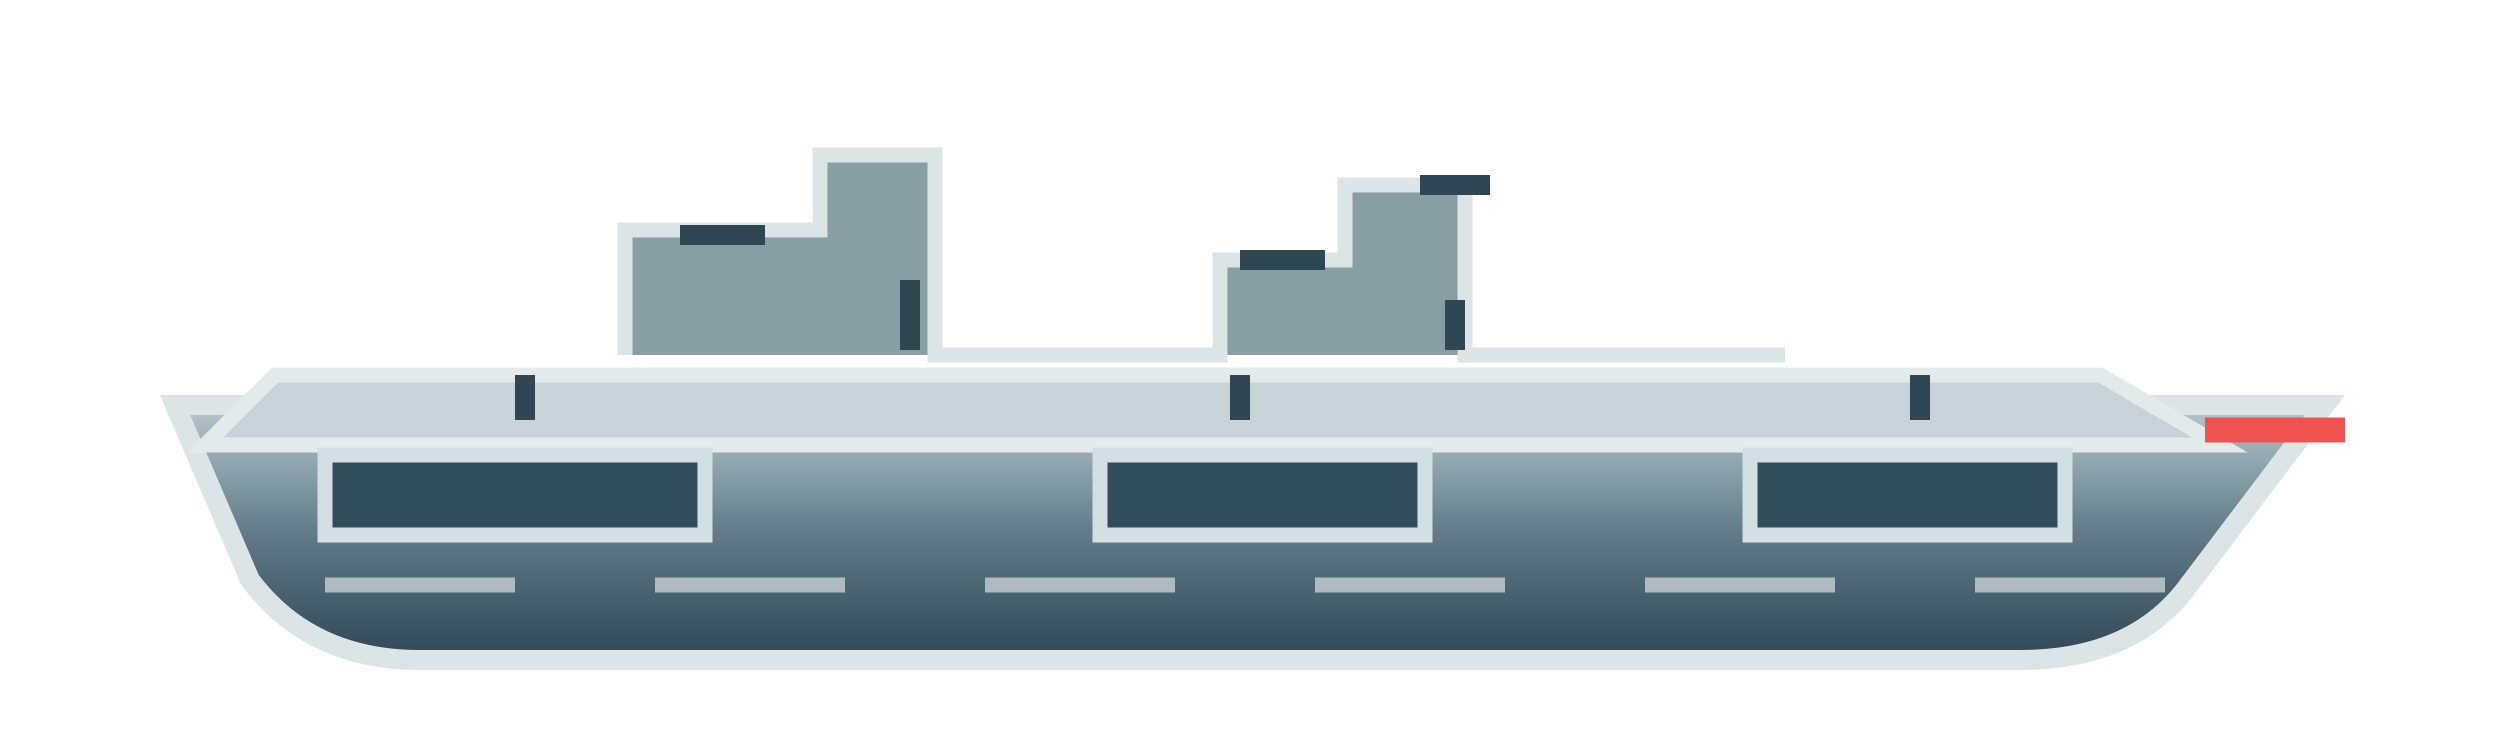
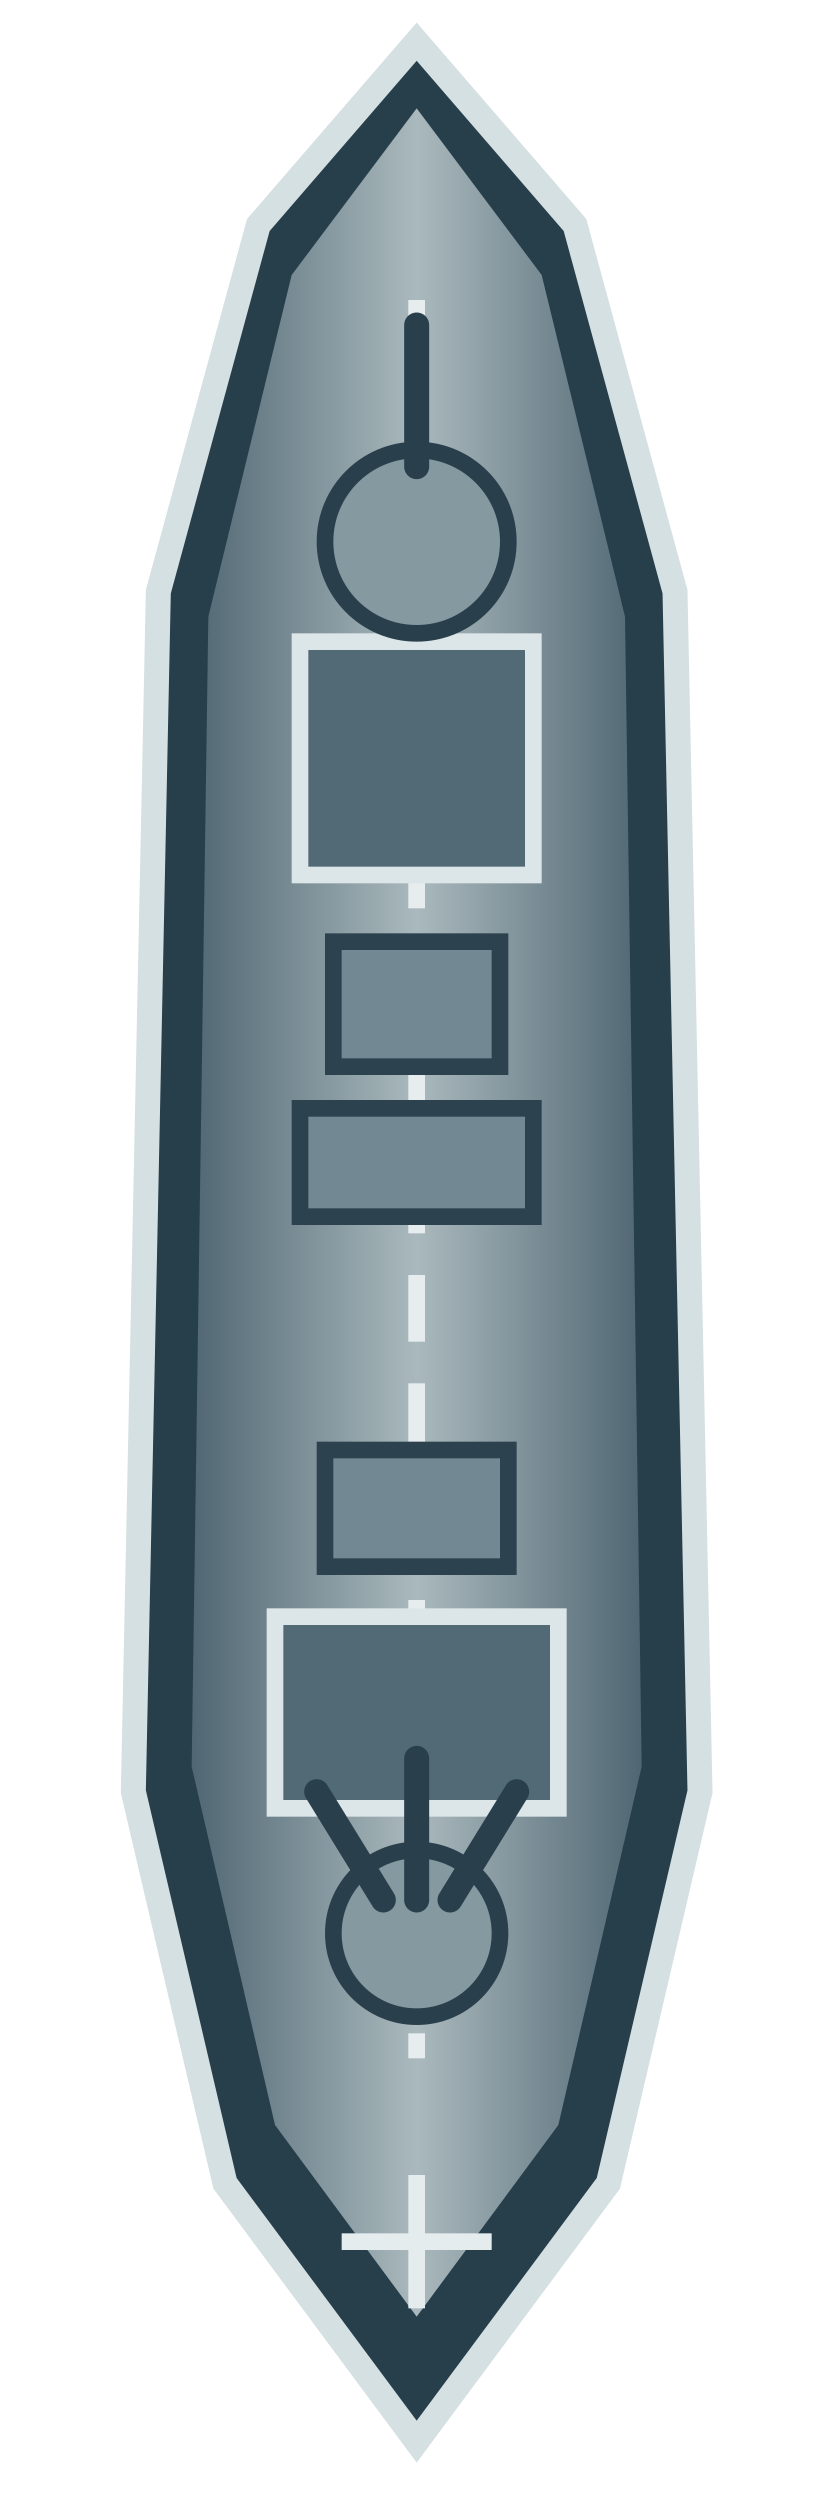
- <svg xmlns="http://www.w3.org/2000/svg" viewBox="0 0 500 150" preserveAspectRatio="none" role="img">
+ <svg xmlns="http://www.w3.org/2000/svg" viewBox="0 0 100 300" role="img">
  <defs>
-     <linearGradient id="hull" x2="0" y2="1">
-       <stop stop-color="#b7c7cd" />
-       <stop offset=".5" stop-color="#627b87" />
-       <stop offset="1" stop-color="#304753" />
+     <linearGradient id="deck" x2="1">
+       <stop stop-color="#506773" />
+       <stop offset=".5" stop-color="#aab9bd" />
+       <stop offset="1" stop-color="#506773" />
    </linearGradient>
  </defs>
-   <path d="M35 81h430l-28 37q-11 14-33 14H84q-22 0-34-16z" fill="url(#hull)" stroke="#dbe5e7" stroke-width="4" />
-   <path d="M55 75h365l24 14H41z" fill="#c7d3d7" stroke="#e3eaec" stroke-width="3" />
-   <path d="M125 71V46h39V31h23v40h57V52h25V37h24v34h64" fill="#899da5" stroke="#dbe4e6" stroke-width="3" />
-   <path d="M136 47h17m95 5h17m19-15h14m-116 19v14m109-10v10" stroke="#304753" stroke-width="4" />
-   <path d="M65 91h76v16H65zm155 0h65v16h-65zm130 0h63v16h-63z" fill="#344d5b" stroke="#d2dfe2" stroke-width="3" />
-   <path d="M105 84v-9m143 9v-9m136 9v-9" stroke="#304753" stroke-width="4" />
-   <path d="M65 117h38m28 0h38m28 0h38m28 0h38m28 0h38m28 0h38" stroke="#e0e8ea" stroke-width="3" opacity=".65" />
-   <path d="M441 86h28" stroke="#ef5350" stroke-width="5" />
+   <path d="M50 5 69 27l12 44 3 144-11 47-23 31-23-31-11-47 3-144 12-44z" fill="#273e4b" stroke="#d5e0e2" stroke-width="3" />
+   <path d="M50 13 65 33l10 41 2 138-10 43-17 23-17-23-10-43 2-138 10-41z" fill="url(#deck)" />
+   <path d="M50 36v211" stroke="#e7edef" stroke-width="2" stroke-dasharray="8 5" />
+   <path d="M36 77h28v28H36zm-3 117h34v23H33z" fill="#526a76" stroke="#dce5e7" stroke-width="2" />
+   <path d="M40 113h20v15H40zm-4 20h28v13H36zm3 55h22v-14H39z" fill="#728993" stroke="#2c424f" stroke-width="2" />
+   <g fill="#8599a1" stroke="#293f4c" stroke-width="2">
+     <circle cx="50" cy="65" r="11" />
+     <circle cx="50" cy="232" r="10" />
+   </g>
+   <path d="M50 56V39M46 228l-8-13m12 13v-17m4 17 8-13" stroke="#293f4c" stroke-width="3" stroke-linecap="round" />
+   <path d="M41 269h18m-9-8v16" stroke="#e5ecee" stroke-width="2" />
</svg>
